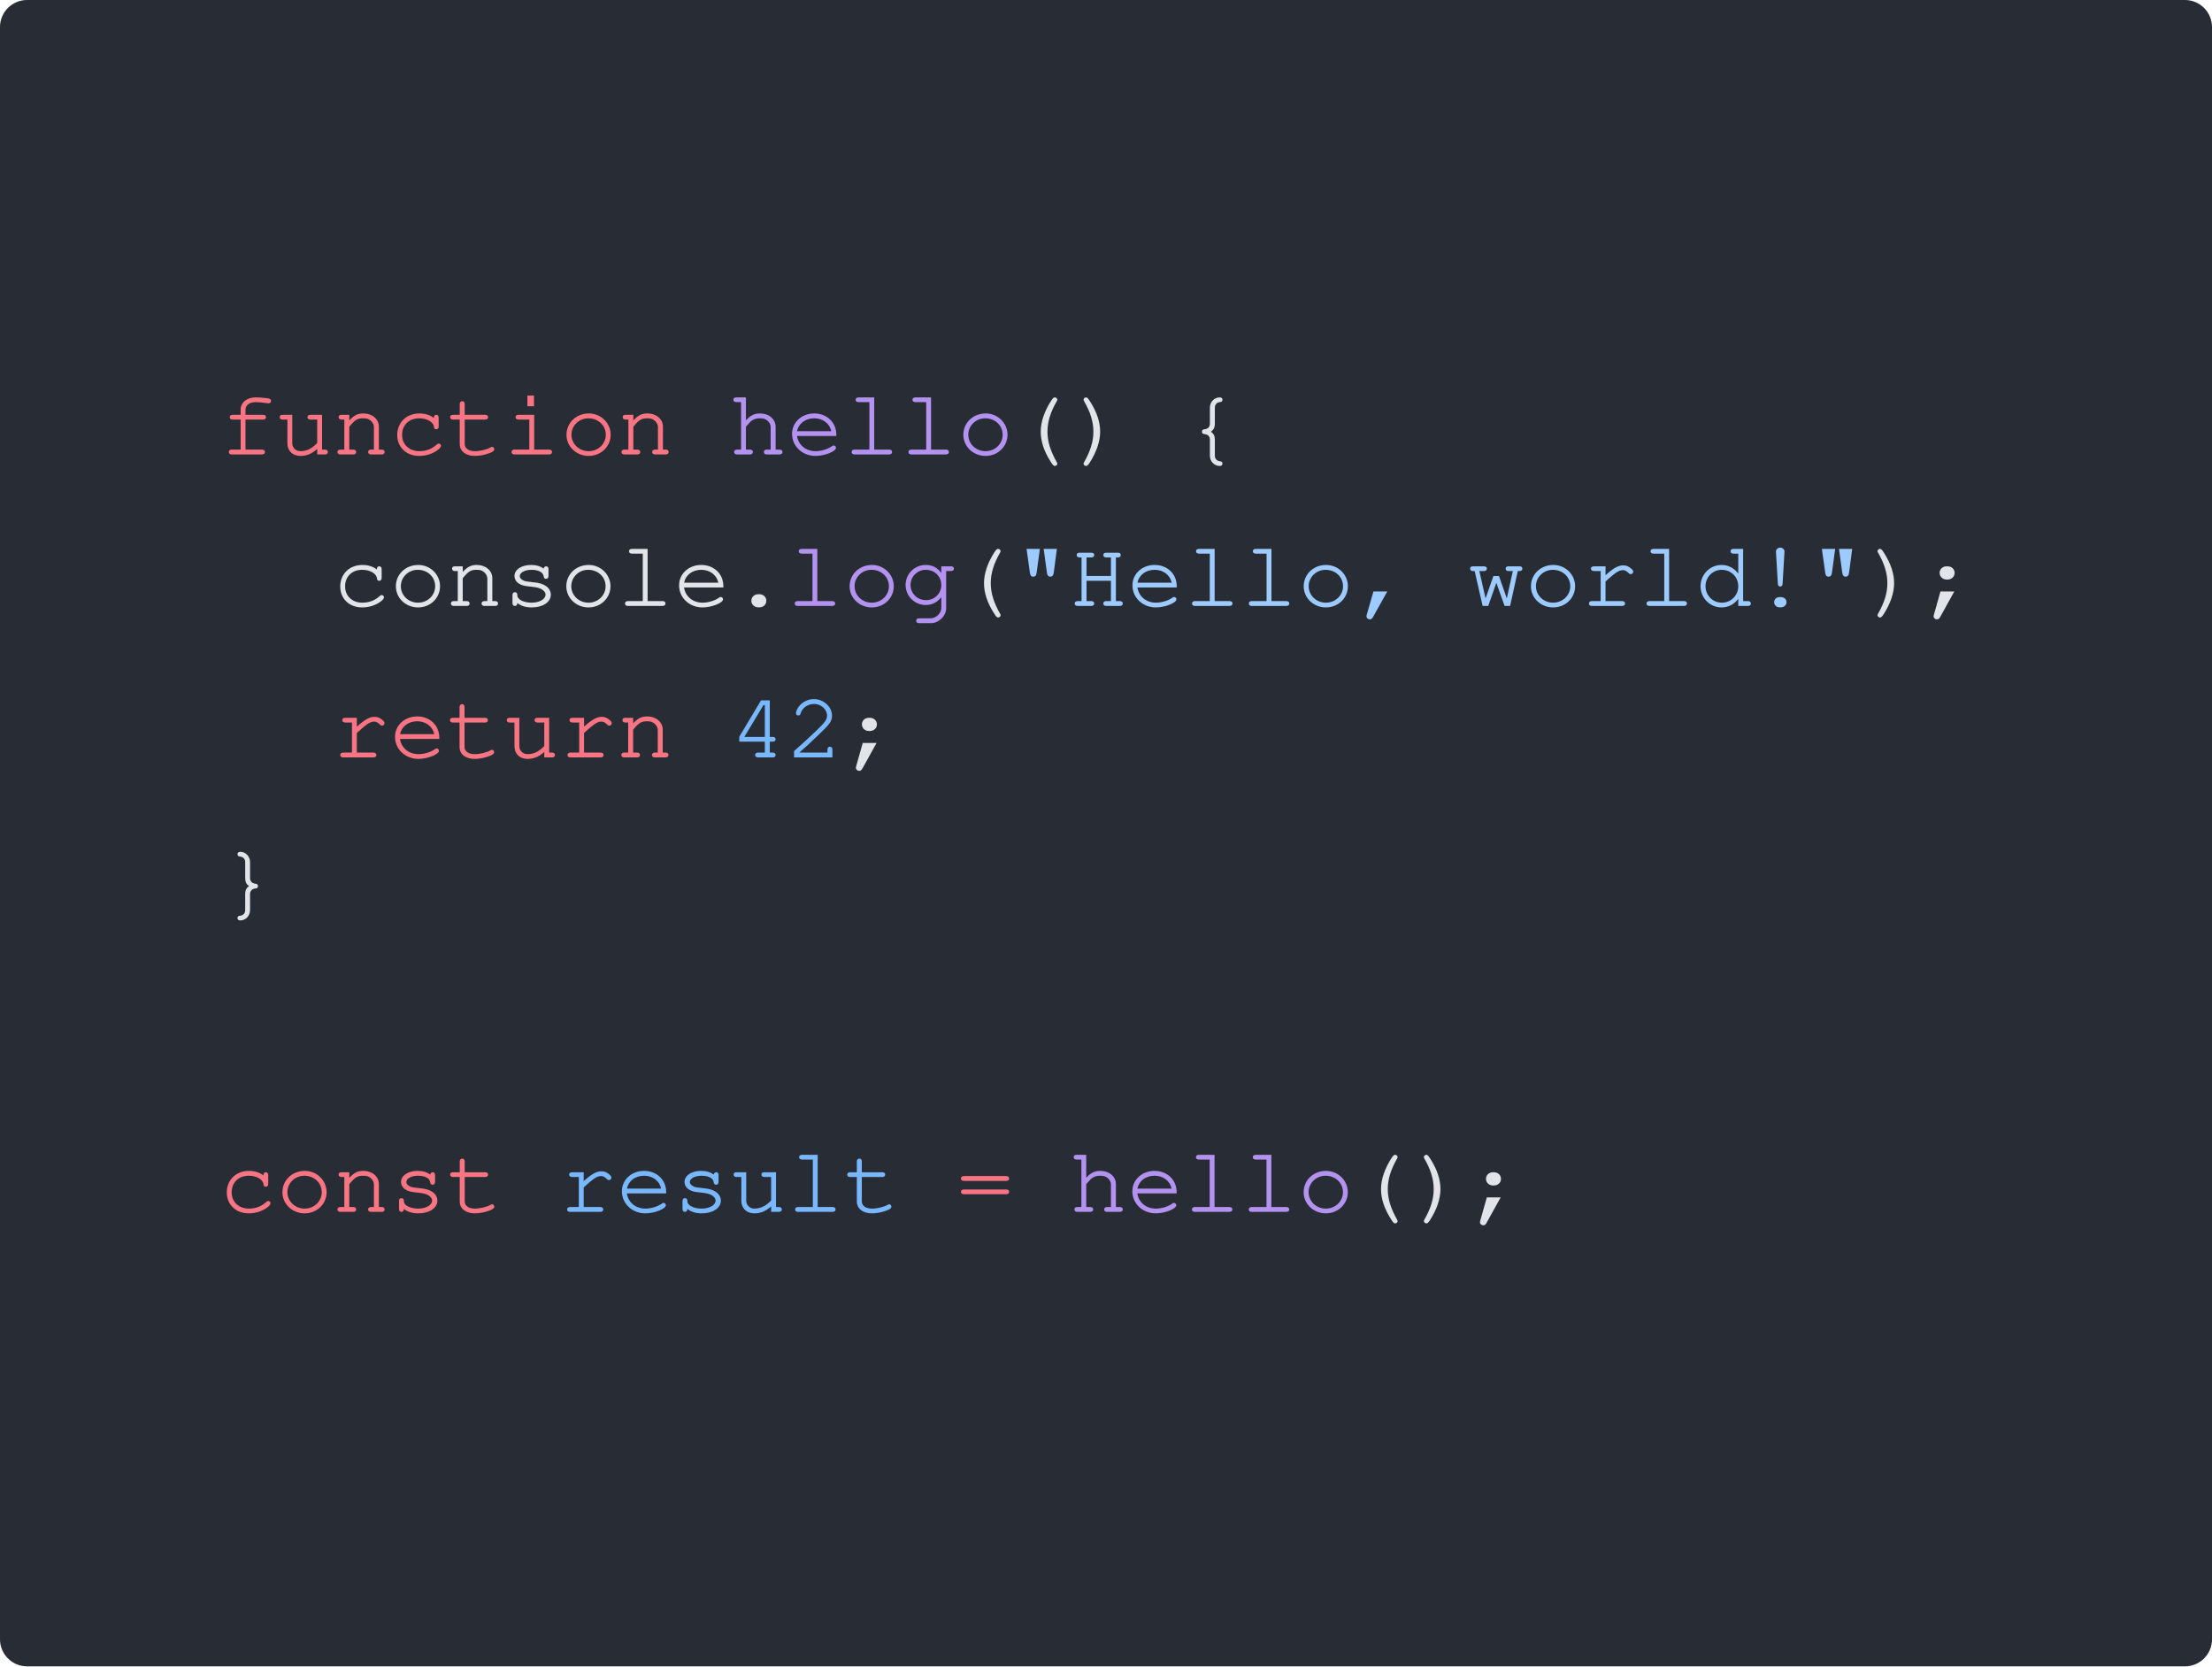
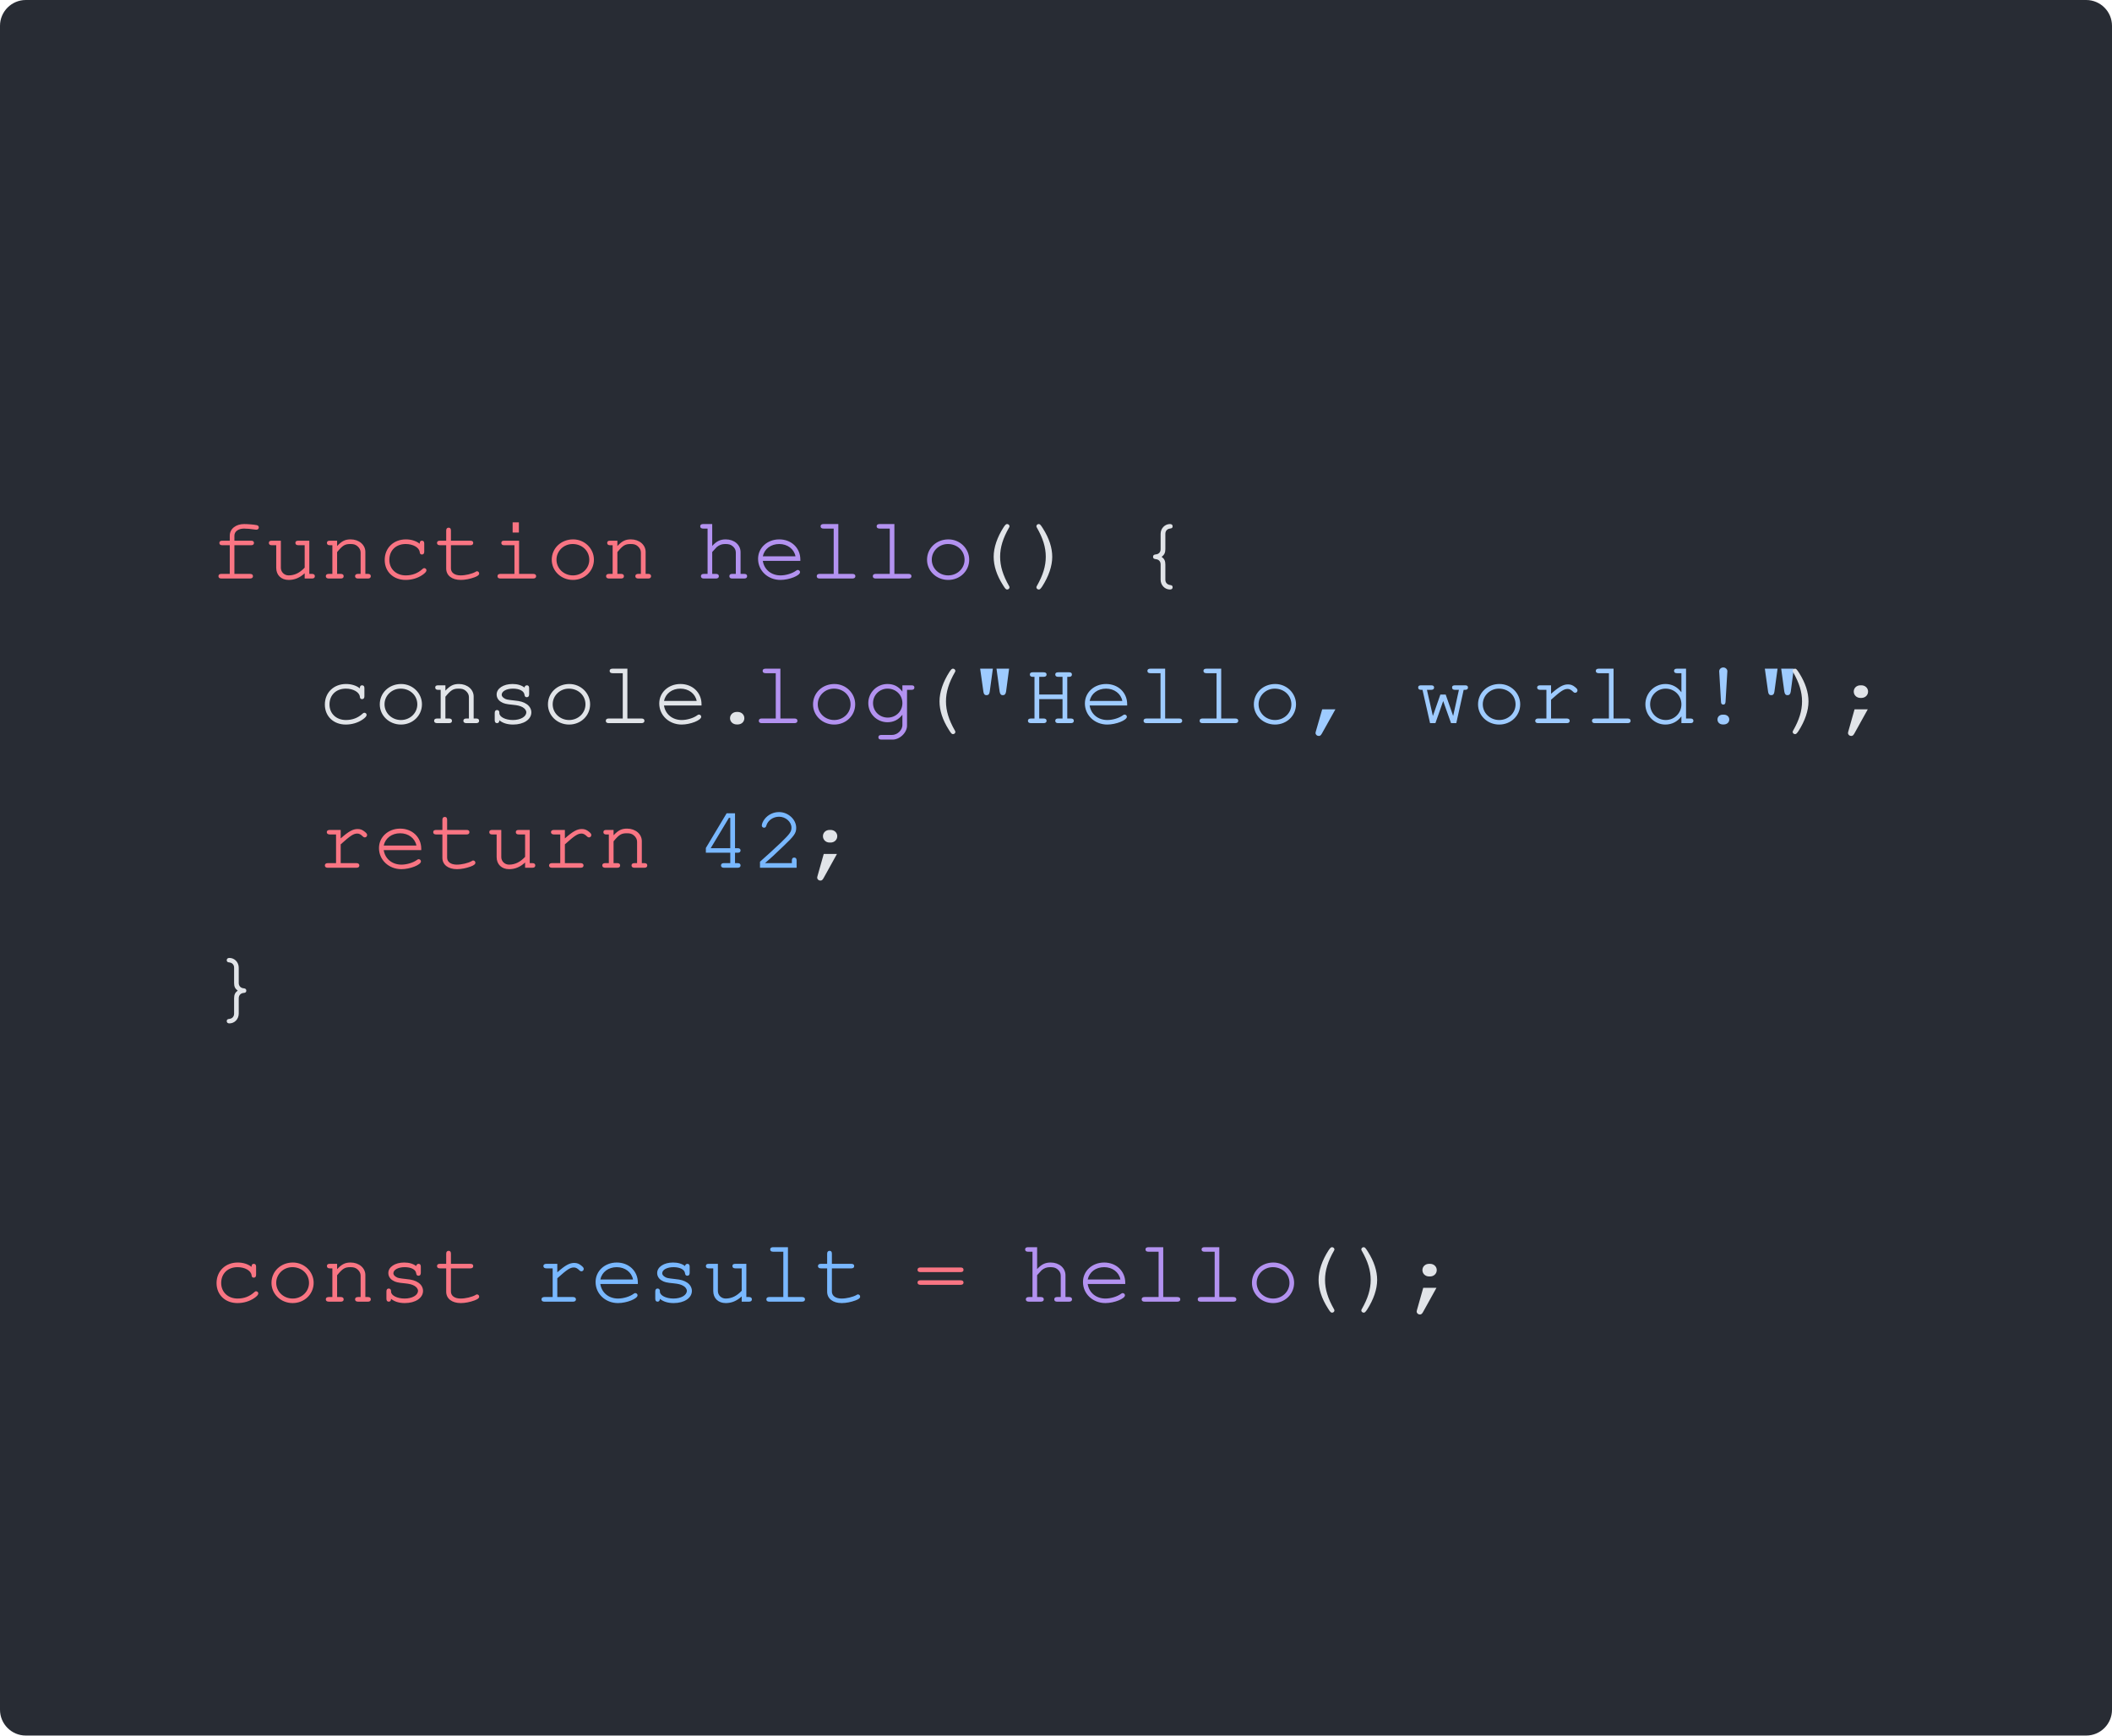
- <svg xmlns="http://www.w3.org/2000/svg" viewBox="0 0 327.092 246.4" width="327.092" height="246.4">
-   <rect id="bg" fill="#282c34" width="327.092" height="246.4" rx="4" />
+ <svg xmlns="http://www.w3.org/2000/svg" viewBox="0 0 327.092 268.8" width="327.092" height="268.8">
+   <rect id="bg" fill="#282c34" width="327.092" height="268.8" rx="4" />
  <g id="tokens" transform="translate(32.42792, 44.8)">
-     <text font-family="Courier" font-size="14" y="22.4" transform="translate(0, 0)" fill="#F97583">function</text>
-     <text font-family="Courier" font-size="14" y="22.4" transform="translate(67.09585, 0)" fill="#E1E4E8"> </text>
-     <text font-family="Courier" font-size="14" y="22.4" transform="translate(75.48283, 0)" fill="#B392F0">hello</text>
-     <text font-family="Courier" font-size="14" y="22.4" transform="translate(117.4177, 0)" fill="#E1E4E8">() {</text>
-     <text font-family="Courier" font-size="14" y="44.8" transform="translate(0, 0)" fill="#E1E4E8">  </text>
-     <text font-family="Courier" font-size="14" y="44.8" transform="translate(16.77396, 0)" fill="#E1E4E8">console.</text>
-     <text font-family="Courier" font-size="14" y="44.8" transform="translate(83.86981, 0)" fill="#B392F0">log</text>
-     <text font-family="Courier" font-size="14" y="44.8" transform="translate(109.0308, 0)" fill="#E1E4E8">(</text>
-     <text font-family="Courier" font-size="14" y="44.8" transform="translate(117.4177, 0)" fill="#9ECBFF">"Hello, world!"</text>
-     <text font-family="Courier" font-size="14" y="44.8" transform="translate(243.2224, 0)" fill="#E1E4E8">);</text>
-     <text font-family="Courier" font-size="14" y="67.2" transform="translate(0, 0)" fill="#E1E4E8">  </text>
-     <text font-family="Courier" font-size="14" y="67.2" transform="translate(16.77396, 0)" fill="#F97583">return</text>
-     <text font-family="Courier" font-size="14" y="67.2" transform="translate(67.09585, 0)" fill="#E1E4E8"> </text>
-     <text font-family="Courier" font-size="14" y="67.2" transform="translate(75.48283, 0)" fill="#79B8FF">42</text>
-     <text font-family="Courier" font-size="14" y="67.2" transform="translate(92.25679, 0)" fill="#E1E4E8">;</text>
-     <text font-family="Courier" font-size="14" y="89.6" transform="translate(0, 0)" fill="#E1E4E8">}</text>
-     <text font-family="Courier" font-size="14" y="134.4" transform="translate(0, 0)" fill="#F97583">const</text>
-     <text font-family="Courier" font-size="14" y="134.4" transform="translate(41.9349, 0)" fill="#E1E4E8"> </text>
-     <text font-family="Courier" font-size="14" y="134.4" transform="translate(50.32189, 0)" fill="#79B8FF">result</text>
-     <text font-family="Courier" font-size="14" y="134.4" transform="translate(100.6438, 0)" fill="#E1E4E8"> </text>
-     <text font-family="Courier" font-size="14" y="134.4" transform="translate(109.0308, 0)" fill="#F97583">=</text>
-     <text font-family="Courier" font-size="14" y="134.4" transform="translate(117.4177, 0)" fill="#E1E4E8"> </text>
-     <text font-family="Courier" font-size="14" y="134.4" transform="translate(125.8047, 0)" fill="#B392F0">hello</text>
-     <text font-family="Courier" font-size="14" y="134.4" transform="translate(167.7396, 0)" fill="#E1E4E8">();</text>
+     <text font-family="Courier" font-size="14" y="44.8" letter-spacing="0.28px">
+       <tspan x="0" fill="#F97583">function</tspan>
+       <tspan x="67.096" fill="#E1E4E8"> </tspan>
+       <tspan x="75.483" fill="#B392F0">hello</tspan>
+       <tspan x="117.418" fill="#E1E4E8">() {</tspan>
+     </text>
+     <text font-family="Courier" font-size="14" y="67.2" letter-spacing="0.28px">
+       <tspan x="0" fill="#E1E4E8">  </tspan>
+       <tspan x="16.774" fill="#E1E4E8">console.</tspan>
+       <tspan x="83.87" fill="#B392F0">log</tspan>
+       <tspan x="109.031" fill="#E1E4E8">(</tspan>
+       <tspan x="117.418" fill="#9ECBFF">"Hello, world!"</tspan>
+       <tspan x="243.222" fill="#E1E4E8">);</tspan>
+     </text>
+     <text font-family="Courier" font-size="14" y="89.6" letter-spacing="0.28px">
+       <tspan x="0" fill="#E1E4E8">  </tspan>
+       <tspan x="16.774" fill="#F97583">return</tspan>
+       <tspan x="67.096" fill="#E1E4E8"> </tspan>
+       <tspan x="75.483" fill="#79B8FF">42</tspan>
+       <tspan x="92.257" fill="#E1E4E8">;</tspan>
+     </text>
+     <text font-family="Courier" font-size="14" y="112" letter-spacing="0.28px">
+       <tspan x="0" fill="#E1E4E8">}</tspan>
+     </text>
+     <text font-family="Courier" font-size="14" y="156.8" letter-spacing="0.28px">
+       <tspan x="0" fill="#F97583">const</tspan>
+       <tspan x="41.935" fill="#E1E4E8"> </tspan>
+       <tspan x="50.322" fill="#79B8FF">result</tspan>
+       <tspan x="100.644" fill="#E1E4E8"> </tspan>
+       <tspan x="109.031" fill="#F97583">=</tspan>
+       <tspan x="117.418" fill="#E1E4E8"> </tspan>
+       <tspan x="125.805" fill="#B392F0">hello</tspan>
+       <tspan x="167.74" fill="#E1E4E8">();</tspan>
+     </text>
  </g>
</svg>
